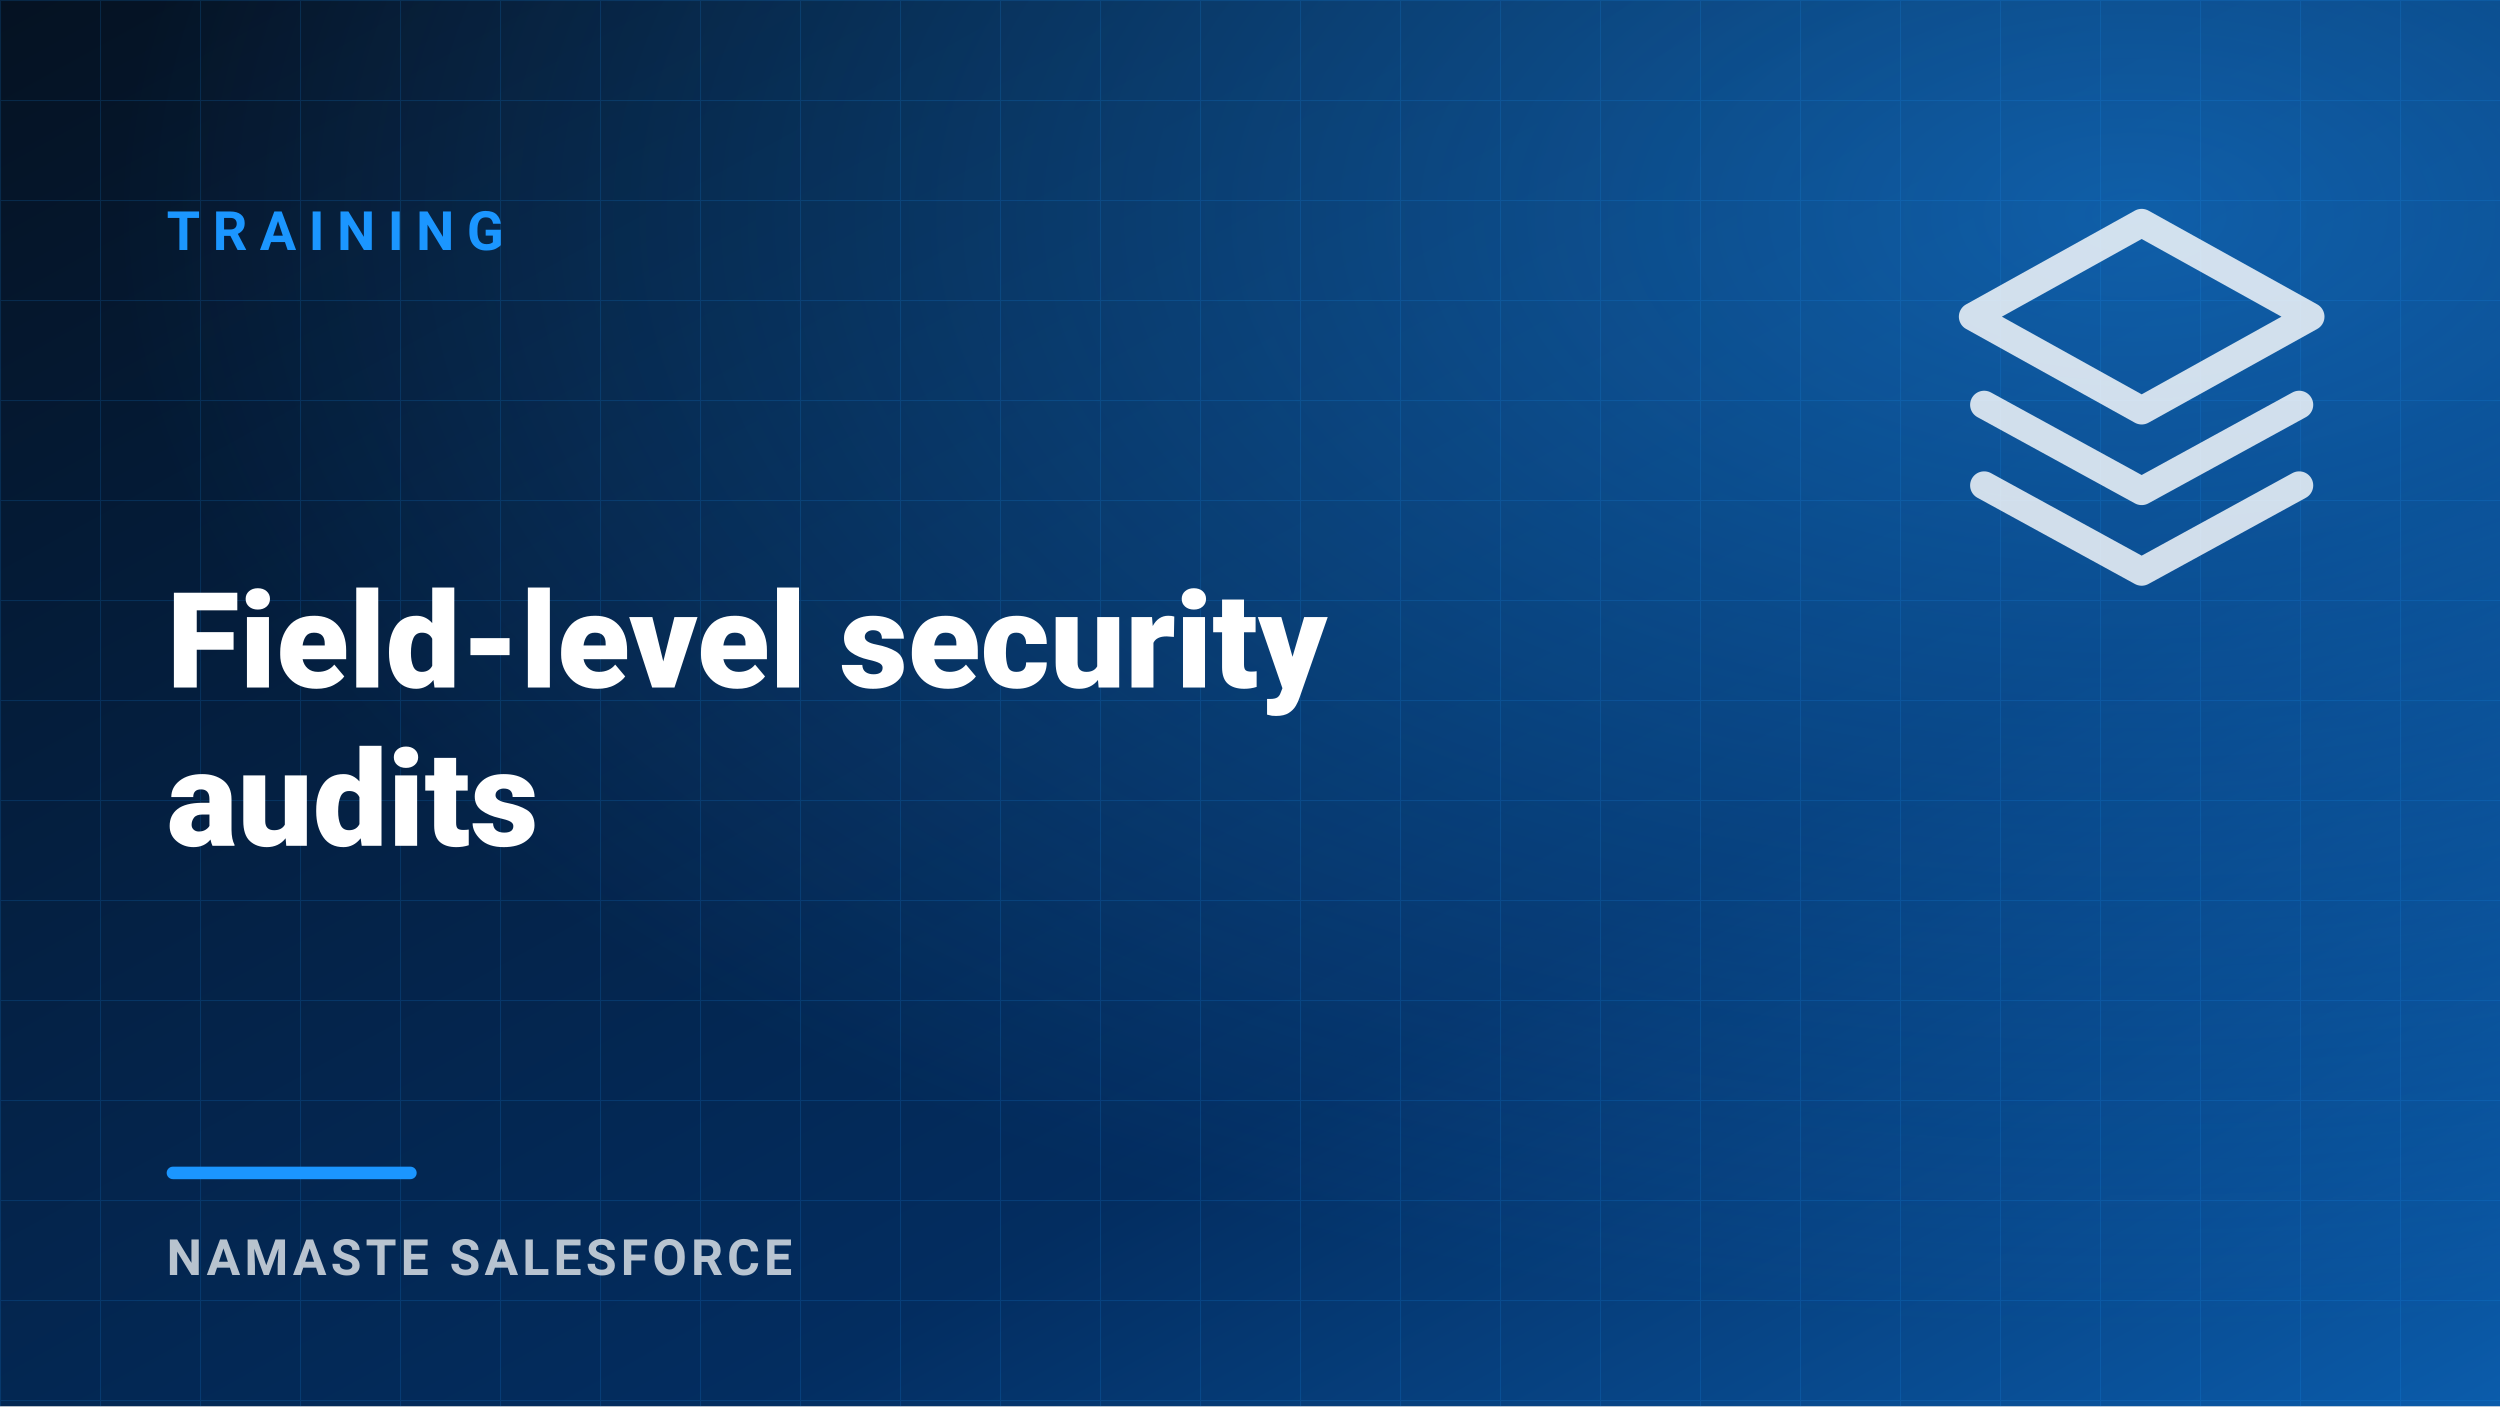
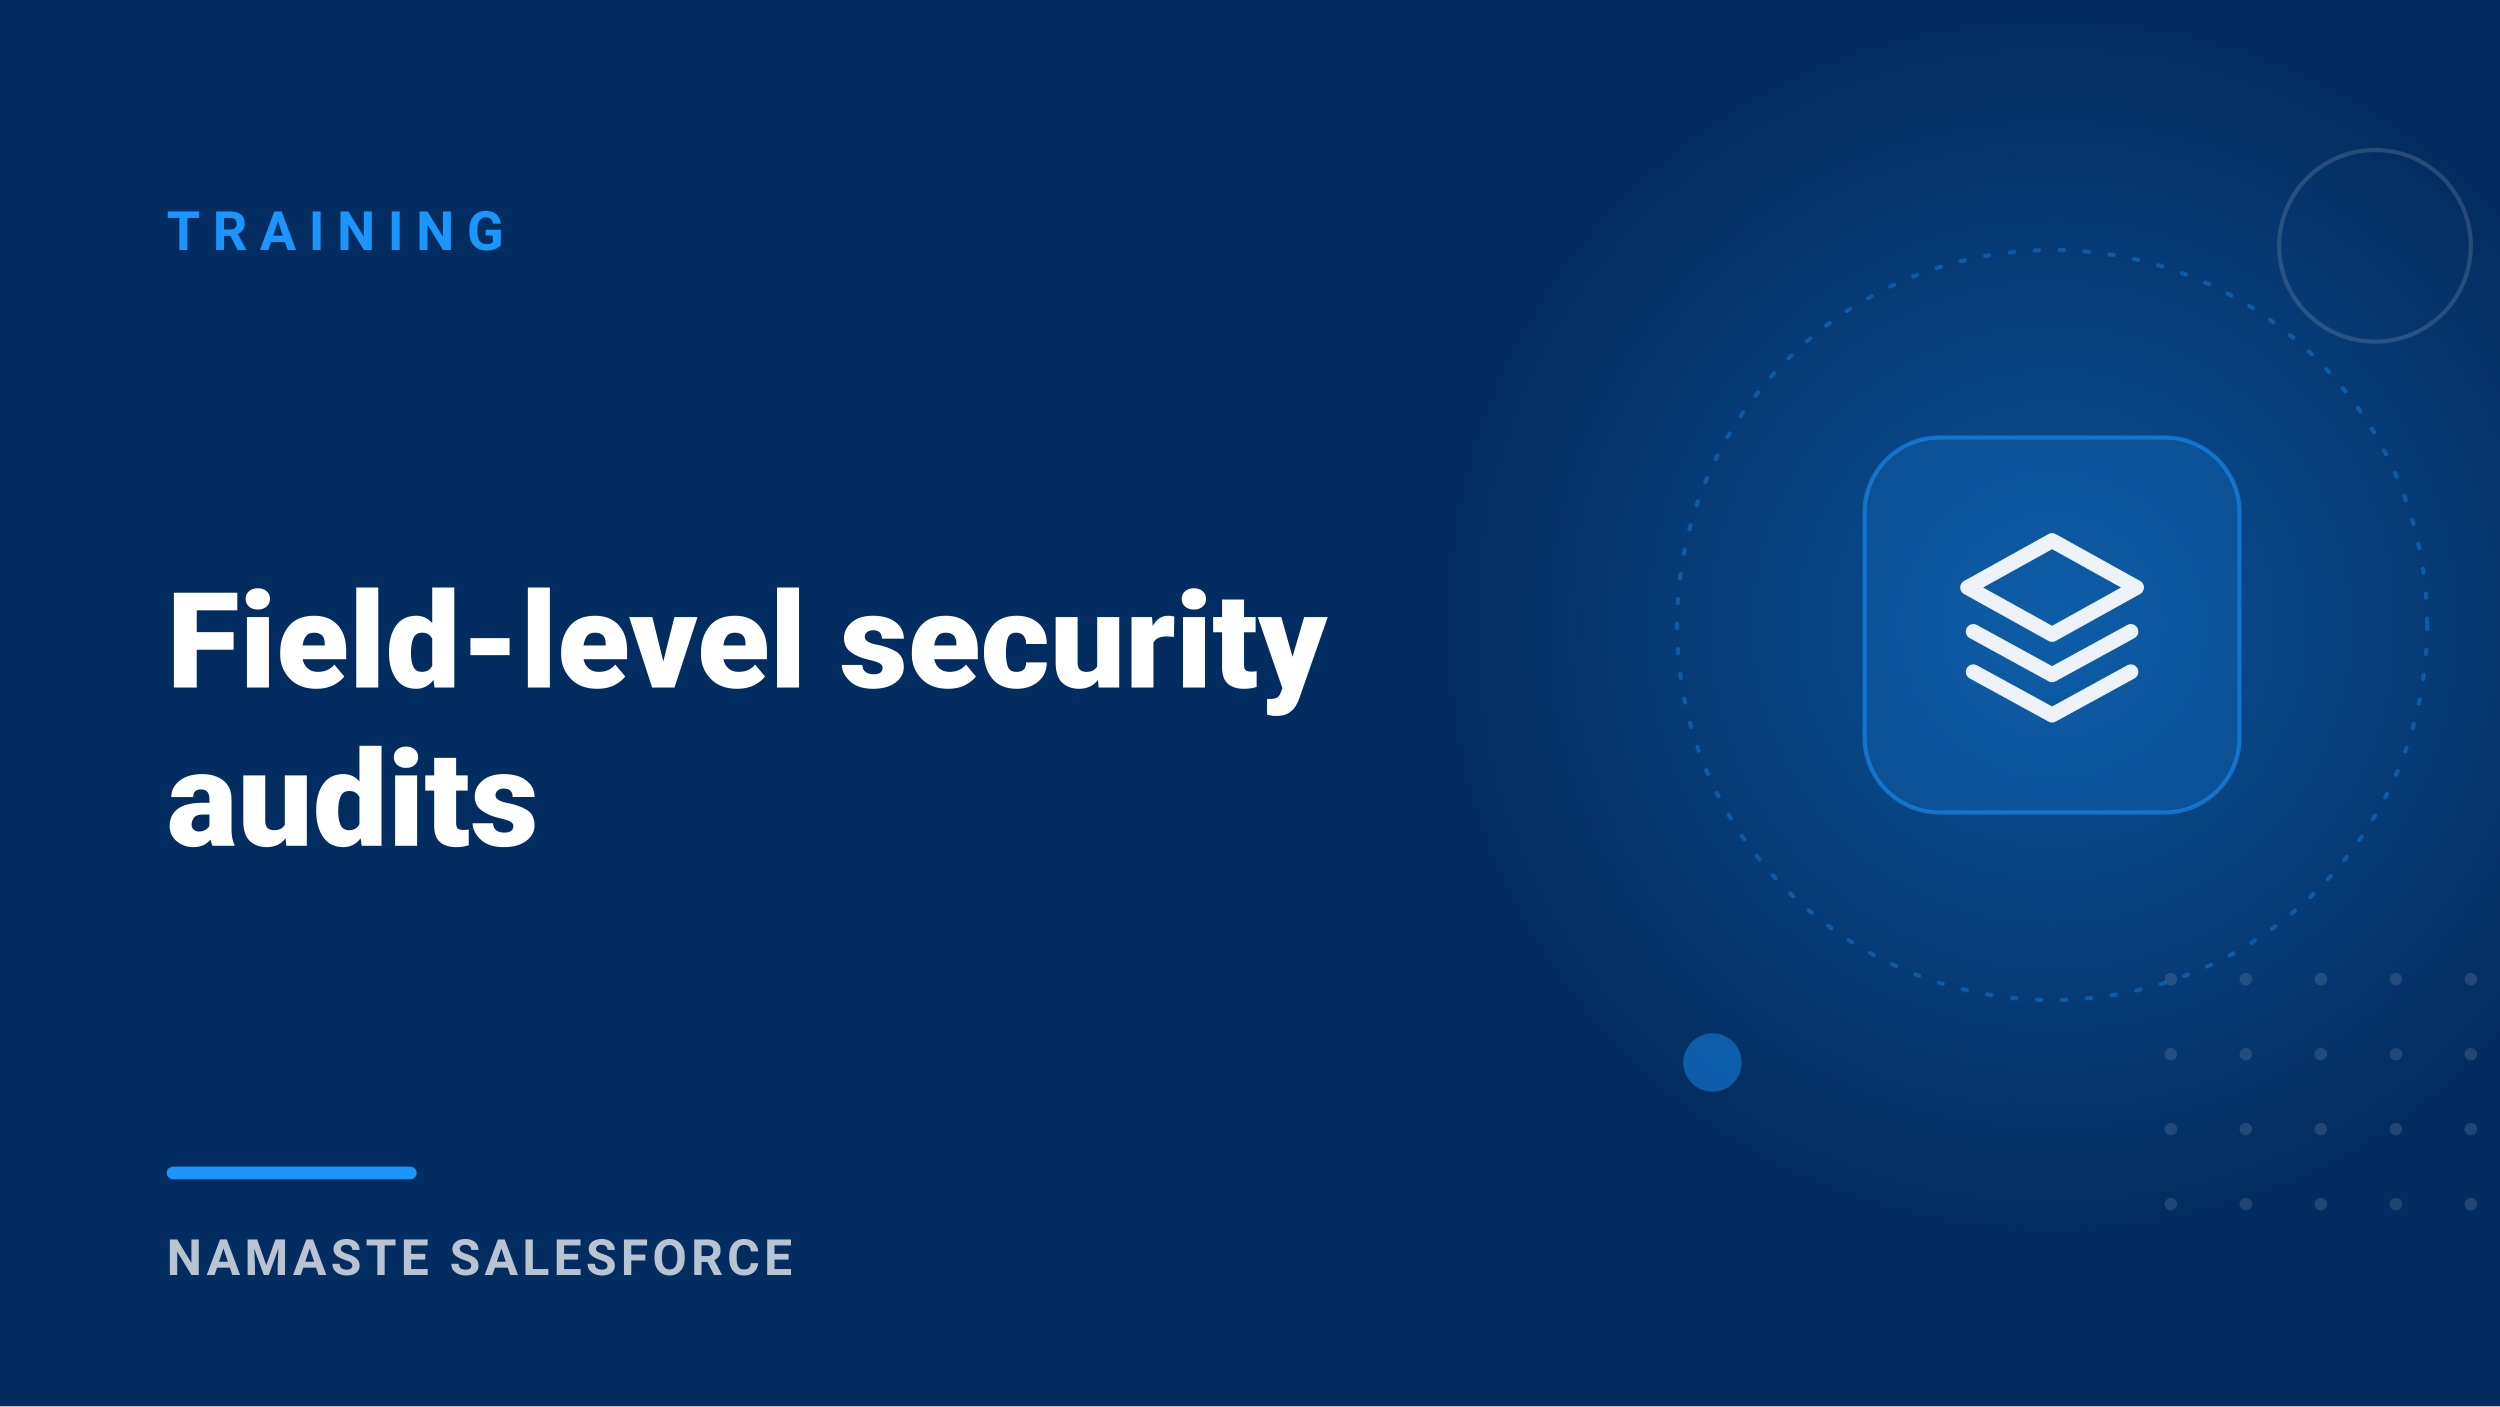
<svg xmlns="http://www.w3.org/2000/svg" viewBox="0 0 1200 675" font-family="Figtree,-apple-system,'Segoe UI',Roboto,sans-serif">
  <defs>
-     <linearGradient id="bg" x1="0" y1="0" x2="1" y2="1">
-       <stop offset="0" stop-color="#051222" />
-       <stop offset="0.65" stop-color="#032d60" />
-       <stop offset="1" stop-color="#0b5cab" />
-     </linearGradient>
-     <pattern id="grid" width="48" height="48" patternUnits="userSpaceOnUse">
-       <path d="M48 0H0v48" fill="none" stroke="rgba(27,150,255,0.16)" stroke-width="1" />
-     </pattern>
-     <radialGradient id="glow" cx="0.85" cy="0.15" r="0.8">
-       <stop offset="0" stop-color="rgba(27,150,255,0.5)" />
+     <radialGradient id="glow" cx="0.5" cy="0.5" r="0.5">
+       <stop offset="0" stop-color="rgba(27,150,255,0.35)" />
      <stop offset="1" stop-color="rgba(27,150,255,0)" />
    </radialGradient>
+     <clipPath id="frame">
+       <rect width="1200" height="675" />
+     </clipPath>
  </defs>
-   <rect width="1200" height="675" fill="url(#bg)" />
-   <rect width="1200" height="675" fill="url(#grid)" />
-   <rect width="1200" height="675" fill="url(#glow)" />
-   <g transform="translate(920,80) scale(9)" fill="none" stroke="rgba(255,255,255,0.9)" stroke-width="1.5" stroke-linecap="round" stroke-linejoin="round" opacity="0.9">
-     <path d="m12 3 9 5-9 5-9-5 9-5z" />
-     <path d="m3.6 12.7 8.4 4.6 8.4-4.6M3.6 17 12 21.6 20.4 17" />
+   <rect width="1200" height="675" fill="#032d60" />
+   <g clip-path="url(#frame)">
+     <circle cx="985" cy="300" r="290" fill="url(#glow)" />
+     <circle cx="985" cy="300" r="180" fill="none" stroke="rgba(27,150,255,0.35)" stroke-width="2" stroke-dasharray="2 10" stroke-linecap="round" />
+     <circle cx="1140" cy="118" r="46" fill="none" stroke="rgba(255,255,255,0.14)" stroke-width="2" />
+     <circle cx="822" cy="510" r="14" fill="rgba(27,150,255,0.45)" />
+     <g fill="rgba(255,255,255,0.12)" transform="translate(1042,470)">
+       <circle cx="0" cy="0" r="3" />
+       <circle cx="0" cy="36" r="3" />
+       <circle cx="0" cy="72" r="3" />
+       <circle cx="0" cy="108" r="3" />
+       <circle cx="36" cy="0" r="3" />
+       <circle cx="36" cy="36" r="3" />
+       <circle cx="36" cy="72" r="3" />
+       <circle cx="36" cy="108" r="3" />
+       <circle cx="72" cy="0" r="3" />
+       <circle cx="72" cy="36" r="3" />
+       <circle cx="72" cy="72" r="3" />
+       <circle cx="72" cy="108" r="3" />
+       <circle cx="108" cy="0" r="3" />
+       <circle cx="108" cy="36" r="3" />
+       <circle cx="108" cy="72" r="3" />
+       <circle cx="108" cy="108" r="3" />
+       <circle cx="144" cy="0" r="3" />
+       <circle cx="144" cy="36" r="3" />
+       <circle cx="144" cy="72" r="3" />
+       <circle cx="144" cy="108" r="3" />
+     </g>
+     <rect x="895" y="210" width="180" height="180" rx="36" fill="rgba(27,150,255,0.16)" stroke="rgba(27,150,255,0.55)" stroke-width="2" />
+     <g transform="translate(931,246) scale(4.5)" fill="none" stroke="rgba(255,255,255,0.92)" stroke-width="1.6" stroke-linecap="round" stroke-linejoin="round">
+       <path d="m12 3 9 5-9 5-9-5 9-5z" />
+       <path d="m3.6 12.7 8.4 4.6 8.4-4.6M3.6 17 12 21.6 20.4 17" />
+     </g>
  </g>
  <text x="80" y="120" font-size="26" font-weight="700" letter-spacing="6" fill="#1b96ff">TRAINING</text>
  <text x="80" y="330" font-size="64" font-weight="800" fill="#ffffff">
    <tspan x="80" dy="0">Field-level security</tspan>
    <tspan x="80" dy="76">audits</tspan>
  </text>
  <rect x="80" y="560" width="120" height="6" rx="3" fill="#1b96ff" />
  <text x="80" y="612" font-size="24" font-weight="600" letter-spacing="2" fill="rgba(244,246,248,0.75)">NAMASTE SALESFORCE</text>
</svg>
